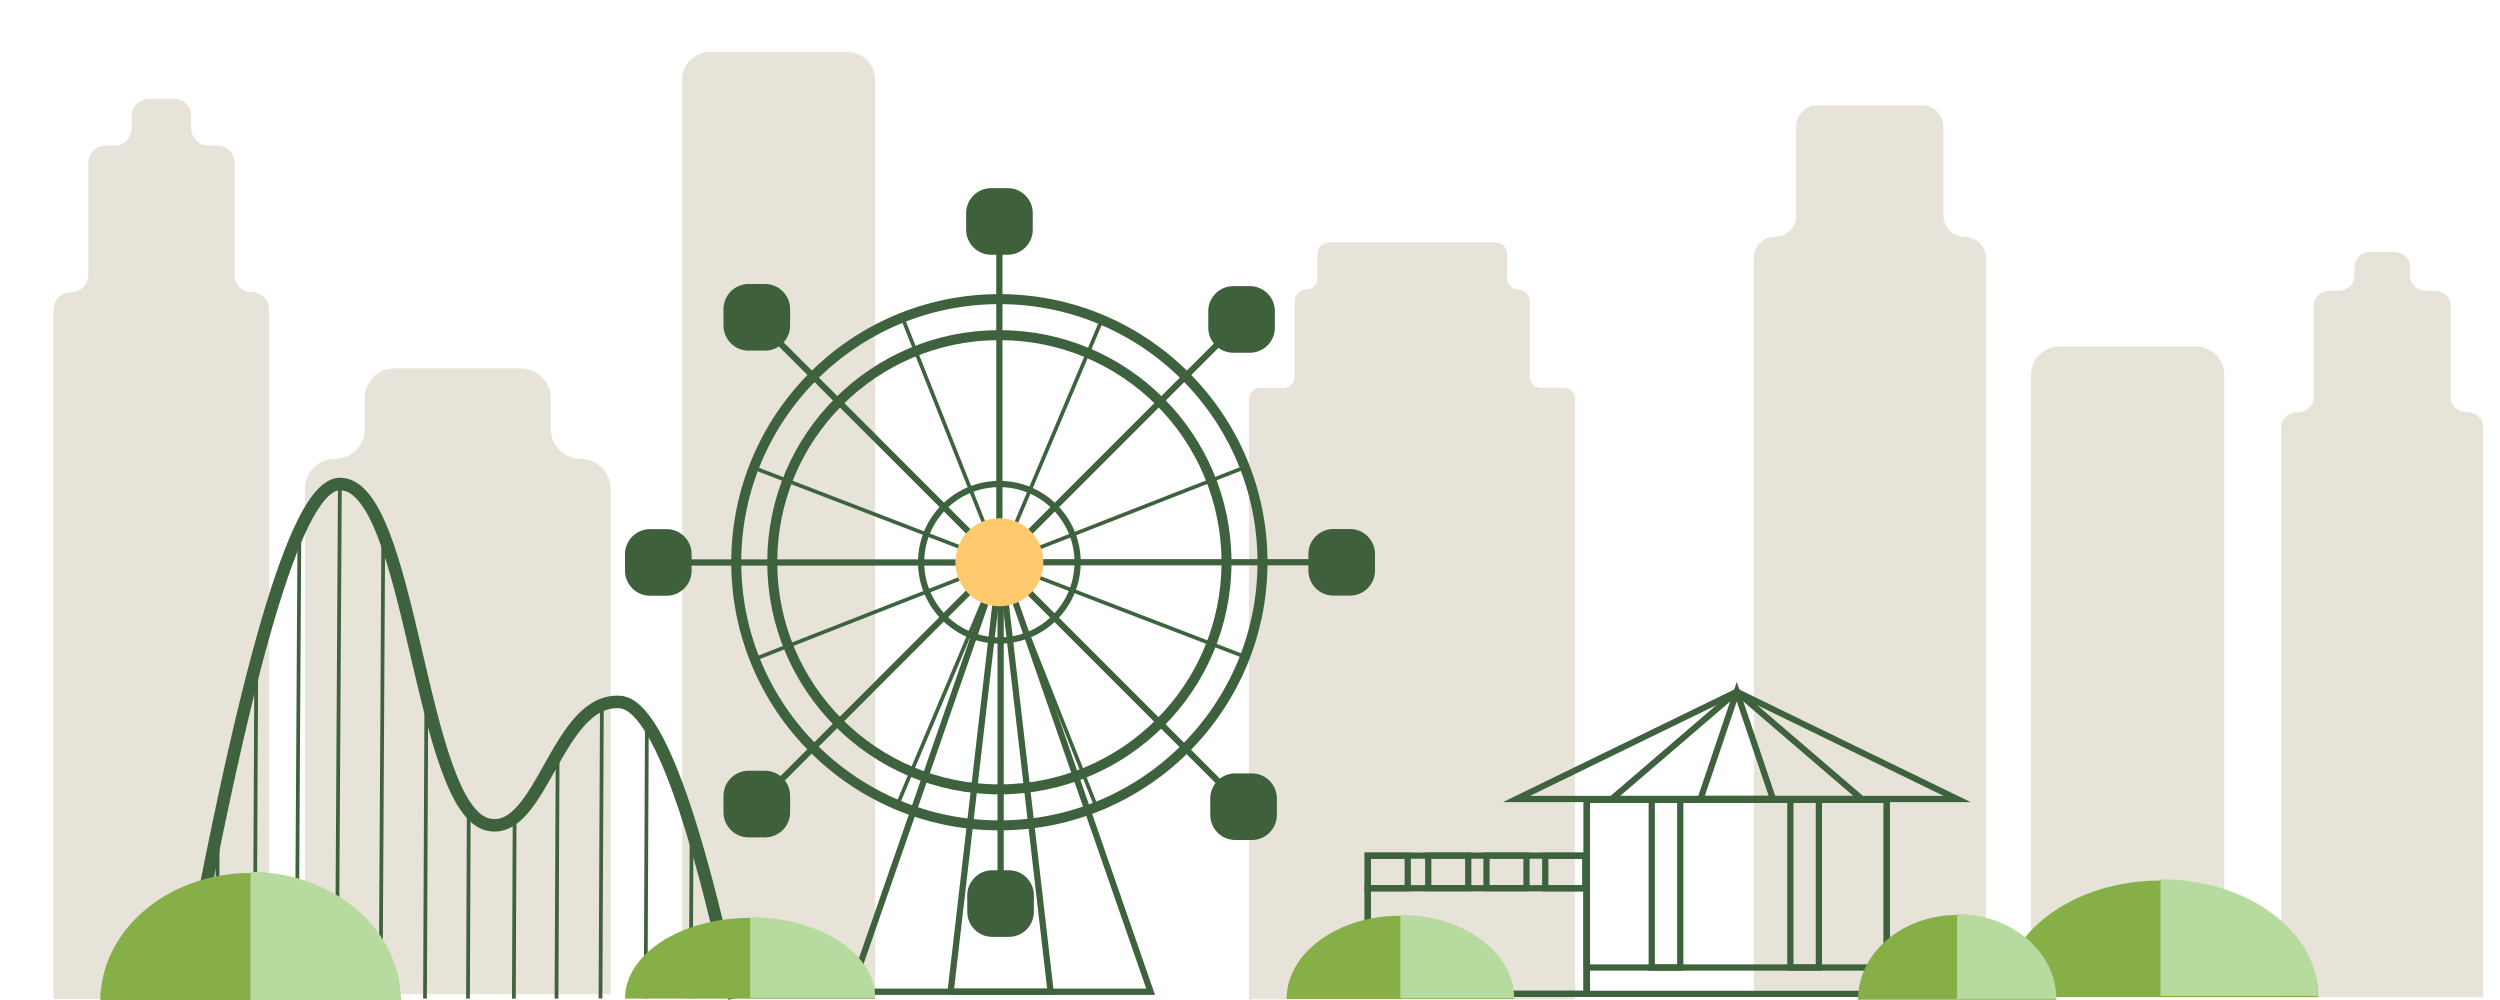
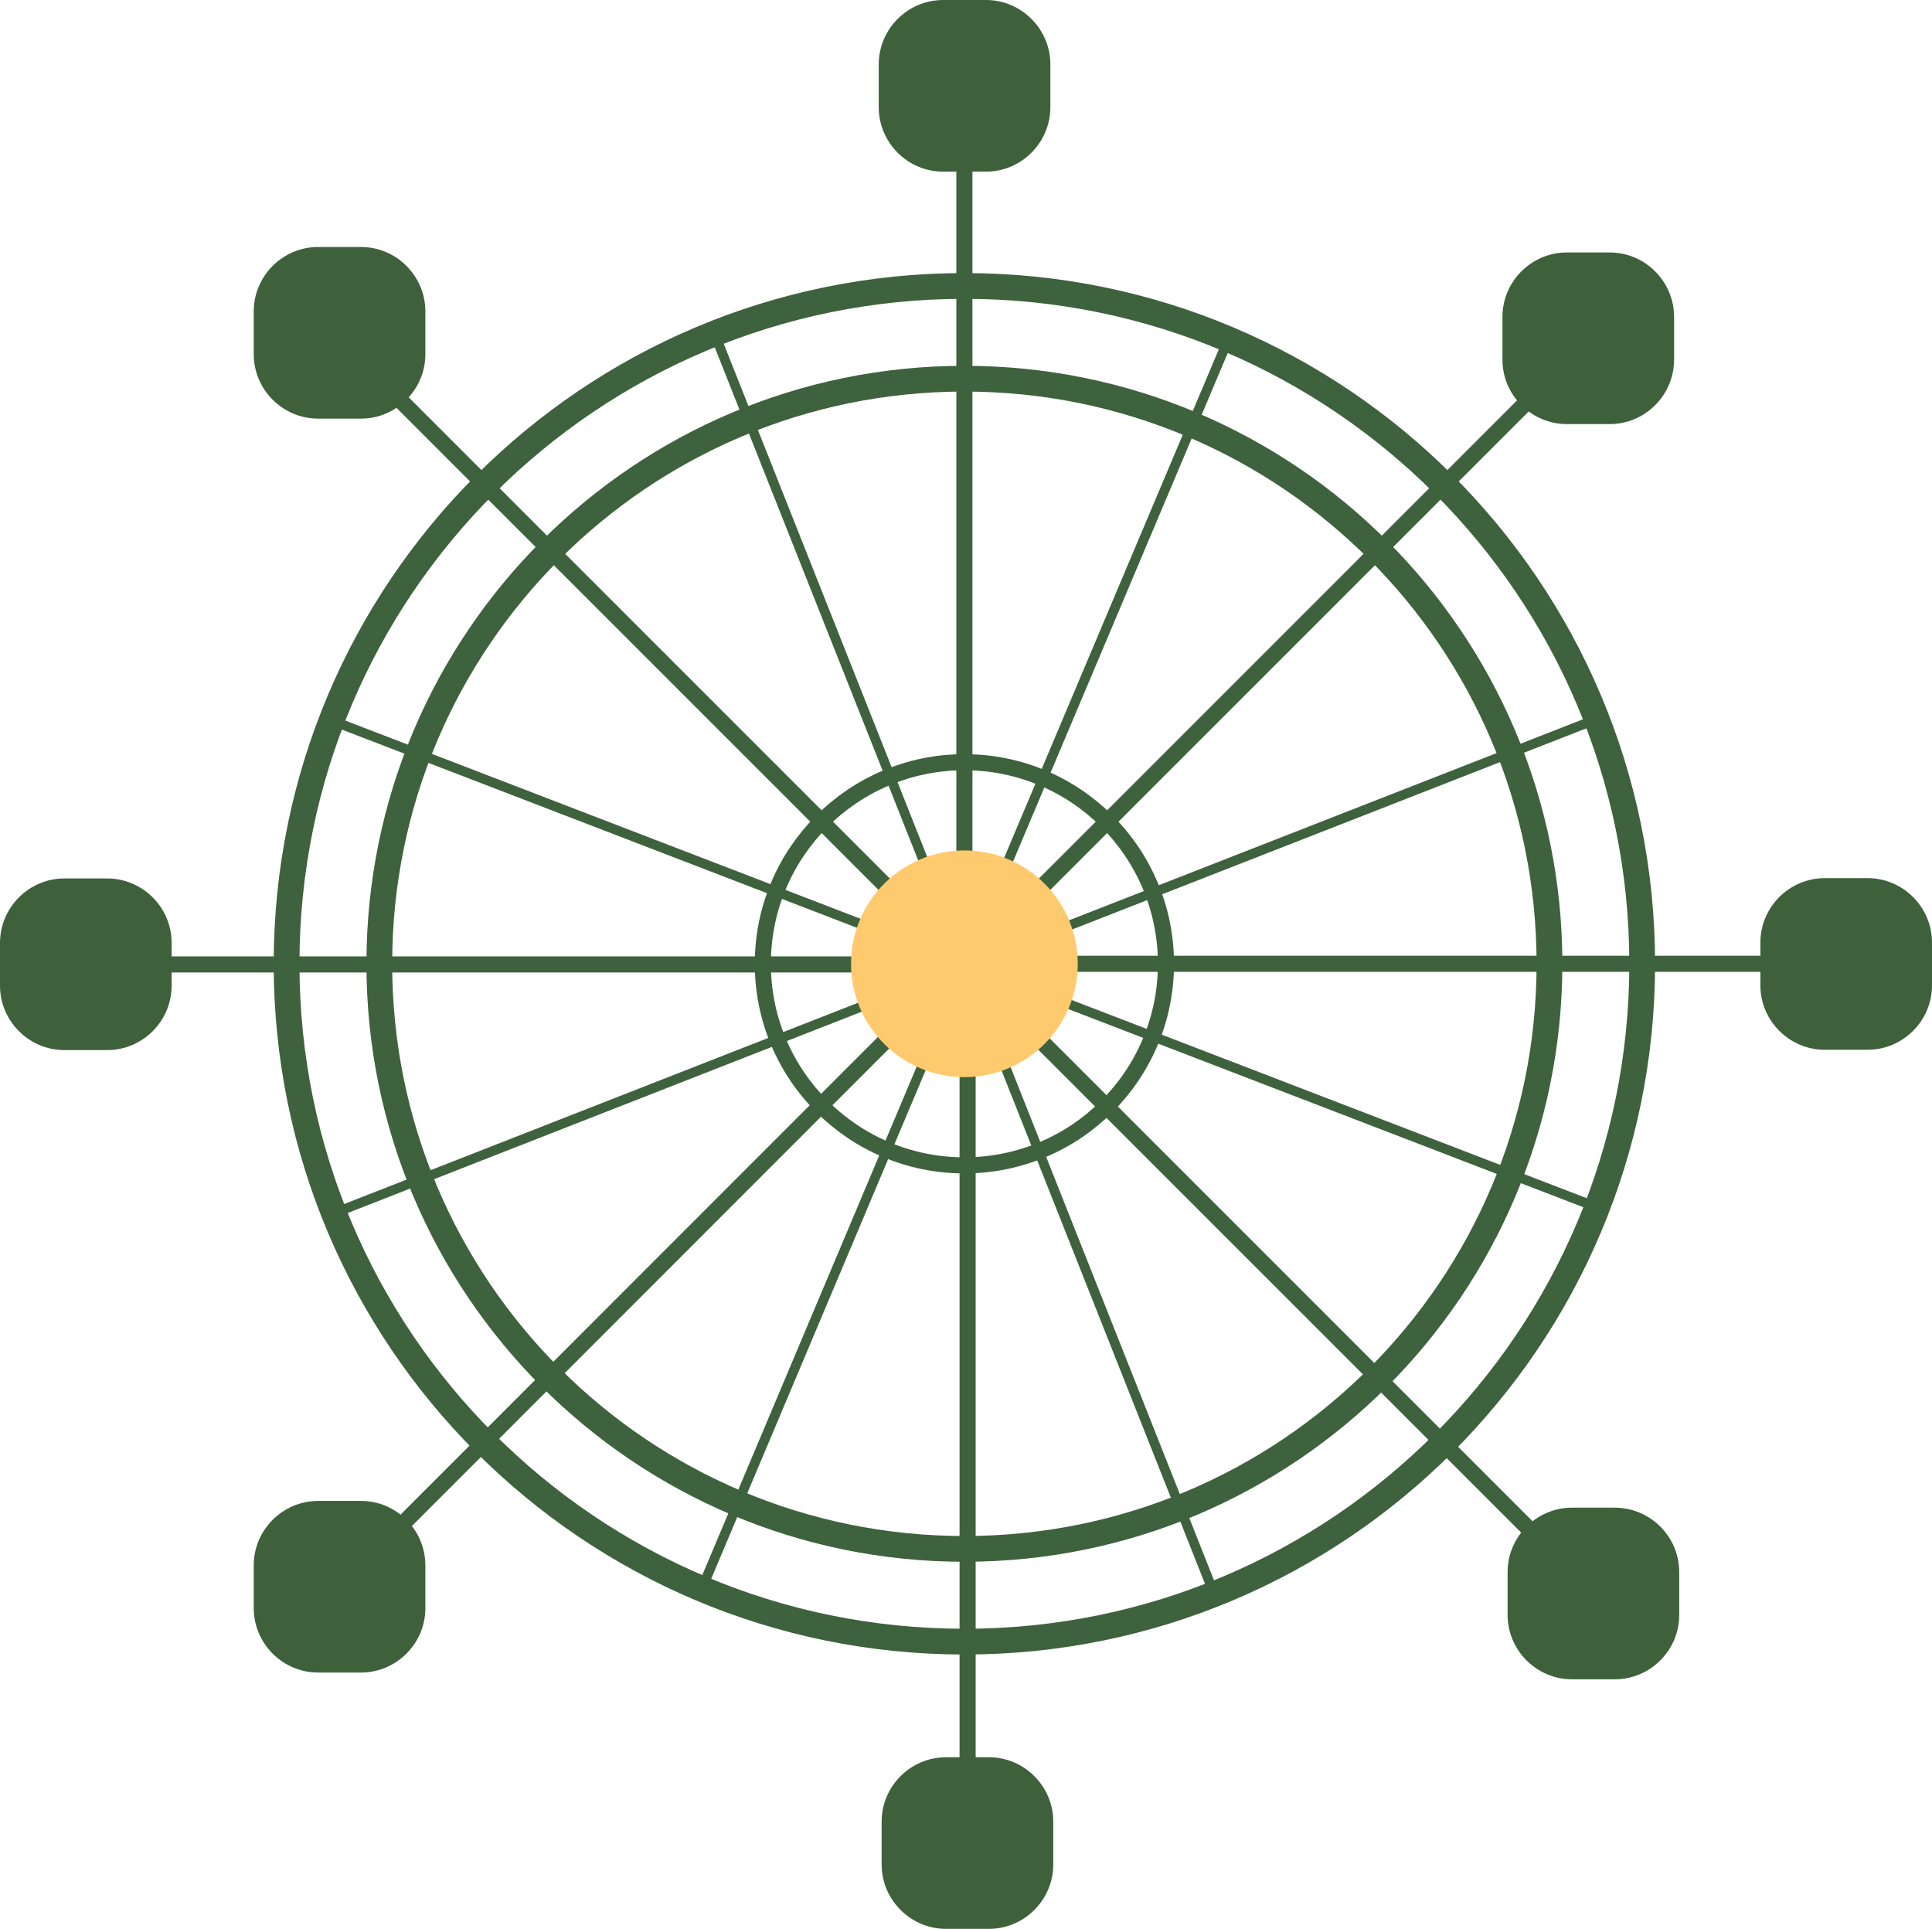
- <svg xmlns="http://www.w3.org/2000/svg" version="1.1" id="Layer_1" x="0px" y="0px" viewBox="0 0 2000 800" style="enable-background:new 0 0 2000 800;" xml:space="preserve">
+ <svg xmlns="http://www.w3.org/2000/svg" version="1.1" id="Layer_1" x="0px" y="0px" viewBox="0 0 600 599" style="enable-background:new 0 0 600 599;" xml:space="preserve">
  <style type="text/css">
- 	.st0{fill:none;stroke:#000000;stroke-width:5;stroke-miterlimit:10;}
- 	.st1{fill:#E7E3D8;}
- 	.st2{fill:none;stroke:#3E623D;stroke-width:5;stroke-miterlimit:10;}
- 	.st3{fill:none;stroke:#3E623D;stroke-width:10;stroke-miterlimit:10;}
- 	.st4{fill:none;stroke:#3E623D;stroke-width:3;stroke-miterlimit:10;}
- 	.st5{fill:none;stroke:#3E623D;stroke-width:8;stroke-miterlimit:10;}
- 	.st6{fill:#FFC96E;}
- 	.st7{fill:#3E613C;}
- 	.st8{fill:#86AF48;}
- 	.st9{fill:#B7DB9F;}
- 	.st10{fill:#D3E8CB;}
+ 	.st0{display:none;fill:none;stroke:#000000;stroke-width:5;stroke-miterlimit:10;}
+ 	.st1{display:none;}
+ 	.st2{display:inline;fill:#E7E3D8;}
+ 	.st3{display:inline;fill:none;stroke:#3E623D;stroke-width:5;stroke-miterlimit:10;}
+ 	.st4{display:inline;fill:none;stroke:#3E623D;stroke-width:10;stroke-miterlimit:10;}
+ 	.st5{display:inline;fill:none;stroke:#3E623D;stroke-width:3;stroke-miterlimit:10;}
+ 	.st6{display:none;fill:none;stroke:#3E623D;stroke-width:5;stroke-miterlimit:10;}
+ 	.st7{fill:none;stroke:#3E623D;stroke-width:5;stroke-miterlimit:10;}
+ 	.st8{fill:none;stroke:#3E623D;stroke-width:8;stroke-miterlimit:10;}
+ 	.st9{fill:none;stroke:#3E623D;stroke-width:3;stroke-miterlimit:10;}
+ 	.st10{fill:#FFC96E;}
+ 	.st11{fill:#3E613C;}
+ 	.st12{display:inline;fill:#86AF48;}
+ 	.st13{display:inline;fill:#B7DB9F;}
+ 	.st14{fill:#E7E3D8;}
+ 	.st15{fill:#B7DB9F;}
+ 	.st16{fill:#D3E8CB;}
+ 	.st17{fill:#86AF48;}
</style>
-   <path class="st0" d="M704.9,780.8" />
-   <g>
-     <path class="st1" d="M700.2,799.4H545.7V64c0-12.4,10.1-22.5,22.5-22.5h109.5c12.4,0,22.5,10.1,22.5,22.5V799.4z" />
-     <path class="st1" d="M187.7,219.9v-89.5c0-7.7-6.2-13.9-13.9-13.9h-6.9c-7.7,0-13.9-6.2-13.9-13.9V93c0-7.7-6.2-13.9-13.9-13.9   h-19.9c-7.7,0-13.9,6.2-13.9,13.9v9.6c0,7.7-6.2,13.9-13.9,13.9h-6.9c-7.7,0-13.9,6.2-13.9,13.9v89.5c0,7.7-6.2,13.9-13.9,13.9h0   c-7.7,0-13.9,6.2-13.9,13.9v551.6h172.5V247.6c0-7.7-6.2-13.9-13.9-13.9h0C193.9,233.7,187.7,227.5,187.7,219.9z" />
-     <path class="st1" d="M1554.7,172.5v-71.3c0-9.4-7.6-16.9-16.9-16.9h-84c-9.4,0-16.9,7.6-16.9,16.9v71.3c0,9.4-7.6,16.9-16.9,16.9h0   c-9.4,0-16.9,7.6-16.9,16.9v587.7h185.7V206.4c0-9.4-7.6-16.9-16.9-16.9h0C1562.3,189.5,1554.7,181.9,1554.7,172.5z" />
-     <path class="st1" d="M440.6,343.2v-24.6c0-13.2-10.7-23.9-23.9-23.9h-101c-13.2,0-23.9,10.7-23.9,23.9v24.6   c0,13.2-10.7,23.9-23.9,23.9h0c-13.2,0-23.9,10.7-23.9,23.9v404.4h244.5V391c0-13.2-10.7-23.9-23.9-23.9h0   C451.3,367.1,440.6,356.4,440.6,343.2z" />
-     <path class="st1" d="M1223.8,301.2v-60.4c0-5-4.1-9.1-9.1-9.1h0c-5,0-9.1-4.1-9.1-9.1v-19.6c0-5-4.1-9.1-9.1-9.1H1063   c-5,0-9.1,4.1-9.1,9.1v19.6c0,5-4.1,9.1-9.1,9.1l0,0c-5,0-9.1,4.1-9.1,9.1v60.4c0,5-4.1,9.1-9.1,9.1h-18.4c-5,0-9.1,4.1-9.1,9.1   v480.1h261V319.3c0-5-4.1-9.1-9.1-9.1h-18.4C1227.8,310.2,1223.8,306.2,1223.8,301.2z" />
-     <path class="st1" d="M1779.4,796.9h-154.5V299.7c0-12.4,10.1-22.5,22.5-22.5h109.5c12.4,0,22.5,10.1,22.5,22.5V796.9z" />
-     <path class="st1" d="M1960.6,318.2v-74.1c0-6.3-5.8-11.5-13-11.5h-6.5c-7.2,0-13-5.1-13-11.5v-8c0-6.3-5.8-11.5-13-11.5h-18.6   c-7.2,0-13,5.1-13,11.5v8c0,6.3-5.8,11.5-13,11.5h-6.5c-7.2,0-13,5.1-13,11.5v74.1c0,6.3-5.8,11.5-13,11.5l0,0   c-7.2,0-13,5.1-13,11.5v456.5h161.5V341.2c0-6.3-5.8-11.5-13-11.5h0C1966.4,329.7,1960.6,324.5,1960.6,318.2z" />
+   <path class="st0" d="M204.9,630.3" />
+   <g class="st1">
+     <path class="st2" d="M200.2,648.9H45.7V-86.5c0-12.4,10.1-22.5,22.5-22.5h109.5c12.4,0,22.5,10.1,22.5,22.5V648.9z" />
+     <path class="st2" d="M-312.3,69.4v-89.5c0-7.7-6.2-13.9-13.9-13.9h-6.9c-7.7,0-13.9-6.2-13.9-13.9v-9.6c0-7.7-6.2-13.9-13.9-13.9   h-19.9c-7.7,0-13.9,6.2-13.9,13.9v9.6c0,7.7-6.2,13.9-13.9,13.9h-6.9c-7.7,0-13.9,6.2-13.9,13.9v89.5c0,7.7-6.2,13.9-13.9,13.9l0,0   c-7.7,0-13.9,6.2-13.9,13.9v551.6h172.5V97.1c0-7.7-6.2-13.9-13.9-13.9l0,0C-306.1,83.2-312.3,77-312.3,69.4z" />
+     <path class="st2" d="M1054.7,22v-71.3c0-9.4-7.6-16.9-16.9-16.9h-84c-9.4,0-16.9,7.6-16.9,16.9V22c0,9.4-7.6,16.9-16.9,16.9l0,0   c-9.4,0-16.9,7.6-16.9,16.9v587.7h185.7V55.9c0-9.4-7.6-16.9-16.9-16.9l0,0C1062.3,39,1054.7,31.4,1054.7,22z" />
+     <path class="st2" d="M-59.4,192.7v-24.6c0-13.2-10.7-23.9-23.9-23.9h-101c-13.2,0-23.9,10.7-23.9,23.9v24.6   c0,13.2-10.7,23.9-23.9,23.9l0,0c-13.2,0-23.9,10.7-23.9,23.9v404.4h244.5V240.5c0-13.2-10.7-23.9-23.9-23.9l0,0   C-48.7,216.6-59.4,205.9-59.4,192.7z" />
+     <path class="st2" d="M723.8,150.7V90.3c0-5-4.1-9.1-9.1-9.1l0,0c-5,0-9.1-4.1-9.1-9.1V52.5c0-5-4.1-9.1-9.1-9.1H563   c-5,0-9.1,4.1-9.1,9.1v19.6c0,5-4.1,9.1-9.1,9.1l0,0c-5,0-9.1,4.1-9.1,9.1v60.4c0,5-4.1,9.1-9.1,9.1h-18.4c-5,0-9.1,4.1-9.1,9.1   V649h261V168.8c0-5-4.1-9.1-9.1-9.1h-18.4C727.8,159.7,723.8,155.7,723.8,150.7z" />
+     <path class="st2" d="M1279.4,646.4h-154.5V149.2c0-12.4,10.1-22.5,22.5-22.5h109.5c12.4,0,22.5,10.1,22.5,22.5V646.4z" />
+     <path class="st2" d="M1460.6,167.7V93.6c0-6.3-5.8-11.5-13-11.5h-6.5c-7.2,0-13-5.1-13-11.5v-8c0-6.3-5.8-11.5-13-11.5h-18.6   c-7.2,0-13,5.1-13,11.5v8c0,6.3-5.8,11.5-13,11.5h-6.5c-7.2,0-13,5.1-13,11.5v74.1c0,6.3-5.8,11.5-13,11.5l0,0   c-7.2,0-13,5.1-13,11.5v456.5h161.5V190.7c0-6.3-5.8-11.5-13-11.5l0,0C1466.4,179.2,1460.6,174,1460.6,167.7z" />
+   </g>
+   <g class="st1">
+     <path class="st3" d="M-193.4,276.4" />
+     <path class="st4" d="M-352.3,648.4c59-323.5,97-411.5,124.2-411.7c57.7-0.3,63.5,261.6,119.2,272.6c42.4,8.4,54.4-101.6,104.9-98.2   c35.7,2.5,70.4,139.5,91.3,237.2" />
+     <line class="st5" x1="-228.1" y1="236.8" x2="-230.5" y2="648.4" />
+     <line class="st5" x1="-193.4" y1="279.4" x2="-195.5" y2="648.5" />
+     <line class="st5" x1="-158.9" y1="403" x2="-160" y2="648.4" />
+     <line class="st5" x1="-125" y1="498.2" x2="-125.6" y2="648.4" />
+     <line class="st5" x1="-88.3" y1="503.5" x2="-88.9" y2="648.4" />
+     <line class="st5" x1="-53.9" y1="452.2" x2="-54.8" y2="648.4" />
+     <line class="st5" x1="-18.5" y1="413.5" x2="-19.6" y2="648.3" />
+     <line class="st5" x1="17.5" y1="427.9" x2="16.5" y2="648.3" />
+     <line class="st5" x1="53.3" y1="513.1" x2="52.6" y2="648.2" />
+     <line class="st5" x1="-260.5" y1="277.4" x2="-262.7" y2="648.6" />
+     <line class="st5" x1="-295" y1="383.4" x2="-296.3" y2="648.6" />
+     <line class="st5" x1="-325.8" y1="511.7" x2="-326.4" y2="648.7" />
  </g>
  <g>
-     <path class="st2" d="M306.6,426.9" />
-     <path class="st3" d="M147.7,798.9c59-323.5,97-411.5,124.2-411.7c57.7-0.3,63.5,261.6,119.2,272.6c42.4,8.4,54.4-101.6,104.9-98.2   c35.7,2.5,70.4,139.5,91.3,237.2" />
-     <line class="st4" x1="271.9" y1="387.3" x2="269.5" y2="798.9" />
-     <line class="st4" x1="306.6" y1="429.9" x2="304.5" y2="799" />
-     <line class="st4" x1="341.1" y1="553.5" x2="340" y2="798.9" />
-     <line class="st4" x1="375" y1="648.7" x2="374.4" y2="798.9" />
-     <line class="st4" x1="411.7" y1="654" x2="411.1" y2="798.9" />
-     <line class="st4" x1="446.1" y1="602.7" x2="445.2" y2="798.9" />
-     <line class="st4" x1="481.5" y1="564" x2="480.4" y2="798.8" />
-     <line class="st4" x1="517.5" y1="578.4" x2="516.5" y2="798.8" />
-     <line class="st4" x1="553.3" y1="663.6" x2="552.6" y2="798.7" />
-     <line class="st4" x1="239.5" y1="427.9" x2="237.3" y2="799.1" />
-     <line class="st4" x1="205" y1="533.9" x2="203.7" y2="799.1" />
-     <line class="st4" x1="174.2" y1="662.2" x2="173.6" y2="799.2" />
-   </g>
-   <g>
-     <polygon class="st2" points="800.5,793.4 680.5,793.4 740.5,620.6 800.5,447.7 860.5,620.6 920.5,793.4  " />
-     <polygon class="st2" points="800.5,793.4 760.5,793.4 780.5,620.6 800.5,447.7 820.5,620.6 840.5,793.4  " />
+     <polygon class="st6" points="300.5,642.9 180.5,642.9 240.5,470.1 300.5,297.2 360.5,470.1 420.5,642.9  " />
+     <polygon class="st6" points="300.5,642.9 260.5,642.9 280.5,470.1 300.5,297.2 320.5,470.1 340.5,642.9  " />
    <g>
-       <circle class="st2" cx="799.5" cy="449.8" r="62.6" />
-       <circle class="st5" cx="799.5" cy="449.8" r="181.7" />
-       <circle class="st5" cx="799.5" cy="449.8" r="210.5" />
-       <line class="st2" x1="799.5" y1="449.8" x2="1076.3" y2="449.8" />
-       <line class="st2" x1="522.7" y1="450" x2="799.5" y2="450" />
-       <line class="st2" x1="603.8" y1="645" x2="799.5" y2="449.2" />
-       <line class="st2" x1="799.5" y1="450" x2="995.2" y2="254.3" />
-       <line class="st2" x1="603.8" y1="254.3" x2="799.5" y2="450" />
-       <line class="st2" x1="799.5" y1="450" x2="995.2" y2="645.7" />
-       <line class="st2" x1="799.5" y1="173.2" x2="799.5" y2="450" />
-       <line class="st4" x1="721.9" y1="254.1" x2="799.5" y2="449.8" />
-       <line class="st4" x1="603.4" y1="374.4" x2="799.9" y2="450" />
-       <line class="st4" x1="799.4" y1="449.8" x2="995.9" y2="525.4" />
-       <line class="st4" x1="603.6" y1="527.3" x2="799.7" y2="450.5" />
-       <line class="st4" x1="799.3" y1="450.7" x2="995.4" y2="374" />
-       <line class="st4" x1="799.5" y1="450" x2="881.4" y2="256" />
-       <line class="st4" x1="717.3" y1="645.4" x2="799.1" y2="451.4" />
-       <line class="st4" x1="799.8" y1="450.5" x2="877.4" y2="646.3" />
-       <line class="st2" x1="800.5" y1="726.8" x2="800.5" y2="450" />
-       <circle class="st6" cx="799.5" cy="449.8" r="35.2" />
-       <path class="st7" d="M533.3,476.6H520c-11,0-20-9-20-20v-13.3c0-11,9-20,20-20h13.3c11,0,20,9,20,20v13.3    C553.3,467.6,544.3,476.6,533.3,476.6z" />
-       <path class="st7" d="M612.1,669.9h-13.3c-11,0-20-9-20-20v-13.3c0-11,9-20,20-20h13.3c11,0,20,9,20,20v13.3    C632.1,660.9,623.1,669.9,612.1,669.9z" />
-       <path class="st7" d="M1001.5,672h-13.3c-11,0-20-9-20-20v-13.3c0-11,9-20,20-20h13.3c11,0,20,9,20,20V652    C1021.5,663,1012.5,672,1001.5,672z" />
-       <path class="st7" d="M1080,476.5h-13.3c-11,0-20-9-20-20v-13.3c0-11,9-20,20-20h13.3c11,0,20,9,20,20v13.3    C1100,467.5,1091,476.5,1080,476.5z" />
-       <path class="st7" d="M999.9,282.2h-13.3c-11,0-20-9-20-20v-13.3c0-11,9-20,20-20h13.3c11,0,20,9,20,20v13.3    C1019.9,273.2,1010.9,282.2,999.9,282.2z" />
-       <path class="st7" d="M806.2,203.8h-13.3c-11,0-20-9-20-20v-13.3c0-11,9-20,20-20h13.3c11,0,20,9,20,20v13.3    C826.2,194.8,817.2,203.8,806.2,203.8z" />
-       <path class="st7" d="M793.8,696.2h13.3c11,0,20,9,20,20v13.3c0,11-9,20-20,20h-13.3c-11,0-20-9-20-20v-13.3    C773.8,705.2,782.8,696.2,793.8,696.2z" />
-       <path class="st7" d="M612.1,280.5h-13.3c-11,0-20-9-20-20v-13.3c0-11,9-20,20-20h13.3c11,0,20,9,20,20v13.3    C632.1,271.5,623.1,280.5,612.1,280.5z" />
+       <circle class="st7" cx="299.5" cy="299.3" r="62.6" />
+       <circle class="st8" cx="299.5" cy="299.3" r="181.7" />
+       <circle class="st8" cx="299.5" cy="299.3" r="210.5" />
+       <line class="st7" x1="299.5" y1="299.3" x2="576.3" y2="299.3" />
+       <line class="st7" x1="22.7" y1="299.5" x2="299.5" y2="299.5" />
+       <line class="st7" x1="103.8" y1="494.5" x2="299.5" y2="298.7" />
+       <line class="st7" x1="299.5" y1="299.5" x2="495.2" y2="103.8" />
+       <line class="st7" x1="103.8" y1="103.8" x2="299.5" y2="299.5" />
+       <line class="st7" x1="299.5" y1="299.5" x2="495.2" y2="495.2" />
+       <line class="st7" x1="299.5" y1="22.7" x2="299.5" y2="299.5" />
+       <line class="st9" x1="221.9" y1="103.6" x2="299.5" y2="299.3" />
+       <line class="st9" x1="103.4" y1="223.9" x2="299.9" y2="299.5" />
+       <line class="st9" x1="299.4" y1="299.3" x2="495.9" y2="374.9" />
+       <line class="st9" x1="103.6" y1="376.8" x2="299.7" y2="300" />
+       <line class="st9" x1="299.3" y1="300.2" x2="495.4" y2="223.5" />
+       <line class="st9" x1="299.5" y1="299.5" x2="381.4" y2="105.5" />
+       <line class="st9" x1="217.3" y1="494.9" x2="299.1" y2="300.9" />
+       <line class="st9" x1="299.8" y1="300" x2="377.4" y2="495.8" />
+       <line class="st7" x1="300.5" y1="576.3" x2="300.5" y2="299.5" />
+       <circle class="st10" cx="299.5" cy="299.3" r="35.2" />
+       <path class="st11" d="M33.3,326.1H20c-11,0-20-9-20-20v-13.3c0-11,9-20,20-20h13.3c11,0,20,9,20,20v13.3    C53.3,317.1,44.3,326.1,33.3,326.1z" />
+       <path class="st11" d="M112.1,519.4H98.8c-11,0-20-9-20-20v-13.3c0-11,9-20,20-20h13.3c11,0,20,9,20,20v13.3    C132.1,510.4,123.1,519.4,112.1,519.4z" />
+       <path class="st11" d="M501.5,521.5h-13.3c-11,0-20-9-20-20v-13.3c0-11,9-20,20-20h13.3c11,0,20,9,20,20v13.3    C521.5,512.5,512.5,521.5,501.5,521.5z" />
+       <path class="st11" d="M580,326h-13.3c-11,0-20-9-20-20v-13.3c0-11,9-20,20-20H580c11,0,20,9,20,20V306C600,317,591,326,580,326z" />
+       <path class="st11" d="M499.9,131.7h-13.3c-11,0-20-9-20-20V98.4c0-11,9-20,20-20h13.3c11,0,20,9,20,20v13.3    C519.9,122.7,510.9,131.7,499.9,131.7z" />
+       <path class="st11" d="M306.2,53.3h-13.3c-11,0-20-9-20-20V20c0-11,9-20,20-20h13.3c11,0,20,9,20,20v13.3    C326.2,44.3,317.2,53.3,306.2,53.3z" />
+       <path class="st11" d="M293.8,545.7h13.3c11,0,20,9,20,20V579c0,11-9,20-20,20h-13.3c-11,0-20-9-20-20v-13.3    C273.8,554.7,282.8,545.7,293.8,545.7z" />
+       <path class="st11" d="M112.1,130H98.8c-11,0-20-9-20-20V96.7c0-11,9-20,20-20h13.3c11,0,20,9,20,20V110    C132.1,121,123.1,130,112.1,130z" />
    </g>
  </g>
-   <g>
-     <rect x="1269.4" y="639.9" class="st2" width="240" height="155.2" />
-     <rect x="1321.4" y="639.9" class="st2" width="22.8" height="134.1" />
-     <rect x="1432.3" y="639.9" class="st2" width="22.8" height="134.1" />
-     <polygon class="st2" points="1389.4,639.2 1213.2,639.2 1301.3,596.3 1389.4,553.4 1477.5,596.3 1565.7,639.2  " />
-     <polygon class="st2" points="1389.4,639.2 1289.4,639.2 1339.4,596.3 1389.4,553.4 1439.4,596.3 1489.4,639.2  " />
-     <polygon class="st2" points="1389.4,639.2 1360.4,639.2 1374.9,596.3 1389.4,553.4 1403.9,596.3 1418.4,639.2  " />
-     <rect x="1269.4" y="639.9" class="st2" width="240" height="134.1" />
-     <rect x="1094.2" y="684.5" class="st2" width="175.2" height="110.6" />
-     <rect x="1094.2" y="710.6" class="st2" width="175.2" height="84.5" />
-     <rect x="1094.2" y="684.6" class="st2" width="32" height="26" />
-     <rect x="1236.2" y="684.6" class="st2" width="32" height="26" />
-     <rect x="1142.6" y="684.5" class="st2" width="32" height="26" />
-     <rect x="1189.2" y="684.5" class="st2" width="32" height="26" />
+   <g class="st1">
+     <rect x="769.4" y="489.4" class="st3" width="240" height="155.2" />
+     <rect x="821.4" y="489.4" class="st3" width="22.8" height="134.1" />
+     <rect x="932.3" y="489.4" class="st3" width="22.8" height="134.1" />
+     <polygon class="st3" points="889.4,488.7 713.2,488.7 801.3,445.8 889.4,402.9 977.5,445.8 1065.7,488.7  " />
+     <polygon class="st3" points="889.4,488.7 789.4,488.7 839.4,445.8 889.4,402.9 939.4,445.8 989.4,488.7  " />
+     <polygon class="st3" points="889.4,488.7 860.4,488.7 874.9,445.8 889.4,402.9 903.9,445.8 918.4,488.7  " />
+     <rect x="769.4" y="489.4" class="st3" width="240" height="134.1" />
+     <rect x="594.2" y="534" class="st3" width="175.2" height="110.6" />
+     <rect x="594.2" y="560.1" class="st3" width="175.2" height="84.5" />
+     <rect x="594.2" y="534.1" class="st3" width="32" height="26" />
+     <rect x="736.2" y="534.1" class="st3" width="32" height="26" />
+     <rect x="642.6" y="534" class="st3" width="32" height="26" />
+     <rect x="689.2" y="534" class="st3" width="32" height="26" />
  </g>
-   <g>
-     <path class="st8" d="M320.5,801.2H80.2c0-56.8,53.8-102.8,120.2-102.8C266.7,698.5,320.5,744.5,320.5,801.2z" />
-     <path class="st9" d="M320.5,800.2H200.4V697.5C266.7,697.5,320.5,743.5,320.5,800.2z" />
+   <g class="st1">
+     <path class="st12" d="M-179.5,650.7h-240.3c0-56.8,53.8-102.8,120.2-102.8C-233.3,548-179.5,594-179.5,650.7z" />
+     <path class="st13" d="M-179.5,649.7h-120.1V547C-233.3,547-179.5,593-179.5,649.7z" />
  </g>
-   <g>
-     <path class="st8" d="M700.1,798.9H500c0-35.7,44.8-64.6,100.1-64.6C655.3,734.3,700.1,763.2,700.1,798.9z" />
-     <path class="st9" d="M700.1,798.3H600.1v-64.6C655.3,733.7,700.1,762.6,700.1,798.3z" />
+   <g class="st1">
+     <path class="st12" d="M200.1,648.4H0c0-35.7,44.8-64.6,100.1-64.6C155.3,583.8,200.1,612.7,200.1,648.4z" />
+     <path class="st13" d="M200.1,647.8h-100v-64.6C155.3,583.2,200.1,612.1,200.1,647.8z" />
  </g>
-   <g>
-     <path class="st8" d="M1211.2,799.2h-181.9c0-36.8,40.7-66.6,91-66.6C1170.5,732.6,1211.2,762.4,1211.2,799.2z" />
-     <path class="st9" d="M1211.2,798.6h-90.9v-66.6C1170.5,731.9,1211.2,761.8,1211.2,798.6z" />
+   <g class="st1">
+     <path class="st12" d="M711.2,648.7H529.3c0-36.8,40.7-66.6,91-66.6C670.5,582.1,711.2,611.9,711.2,648.7z" />
+     <path class="st13" d="M711.2,648.1h-90.9v-66.6C670.5,581.4,711.2,611.3,711.2,648.1z" />
  </g>
-   <g>
-     <path class="st8" d="M1854.6,797.7h-252.3c0-51.5,56.5-93.3,126.2-93.3C1798.2,704.3,1854.6,746.1,1854.6,797.7z" />
-     <path class="st9" d="M1854.6,796.7h-126.2v-93.3C1798.2,703.4,1854.6,745.2,1854.6,796.7z" />
+   <g class="st1">
+     <path class="st12" d="M1354.6,647.2h-252.3c0-51.5,56.5-93.3,126.2-93.3C1298.2,553.8,1354.6,595.6,1354.6,647.2z" />
+     <path class="st13" d="M1354.6,646.2h-126.2v-93.3C1298.2,552.9,1354.6,594.7,1354.6,646.2z" />
  </g>
-   <g>
-     <path class="st8" d="M1645,799.8h-158.6c0-37.5,35.5-67.8,79.3-67.8C1609.5,731.9,1645,762.3,1645,799.8z" />
-     <path class="st9" d="M1645,799.1h-79.3v-67.8C1609.5,731.3,1645,761.6,1645,799.1z" />
+   <g class="st1">
+     <path class="st12" d="M1145,649.3H986.4c0-37.5,35.5-67.8,79.3-67.8C1109.5,581.4,1145,611.8,1145,649.3z" />
+     <path class="st13" d="M1145,648.6h-79.3v-67.8C1109.5,580.8,1145,611.1,1145,648.6z" />
  </g>
-   <rect x="18.4" y="-278.6" class="st1" width="69" height="69" />
-   <rect x="18.4" y="-183.2" class="st9" width="66.7" height="66.7" />
-   <rect x="19.5" y="-90" class="st10" width="66.7" height="66.7" />
-   <rect x="145.4" y="-279.1" class="st7" width="70.1" height="70.1" />
-   <rect x="145.4" y="-184.8" class="st8" width="70.1" height="70.1" />
-   <rect x="145.4" y="-90.6" class="st6" width="70.1" height="70.1" />
+   <rect x="-481.6" y="-429.1" class="st14" width="69" height="69" />
+   <rect x="-481.6" y="-333.7" class="st15" width="66.7" height="66.7" />
+   <rect x="-480.5" y="-240.5" class="st16" width="66.7" height="66.7" />
+   <rect x="-354.6" y="-429.6" class="st11" width="70.1" height="70.1" />
+   <rect x="-354.6" y="-335.3" class="st17" width="70.1" height="70.1" />
+   <rect x="-354.6" y="-241.1" class="st10" width="70.1" height="70.1" />
</svg>
